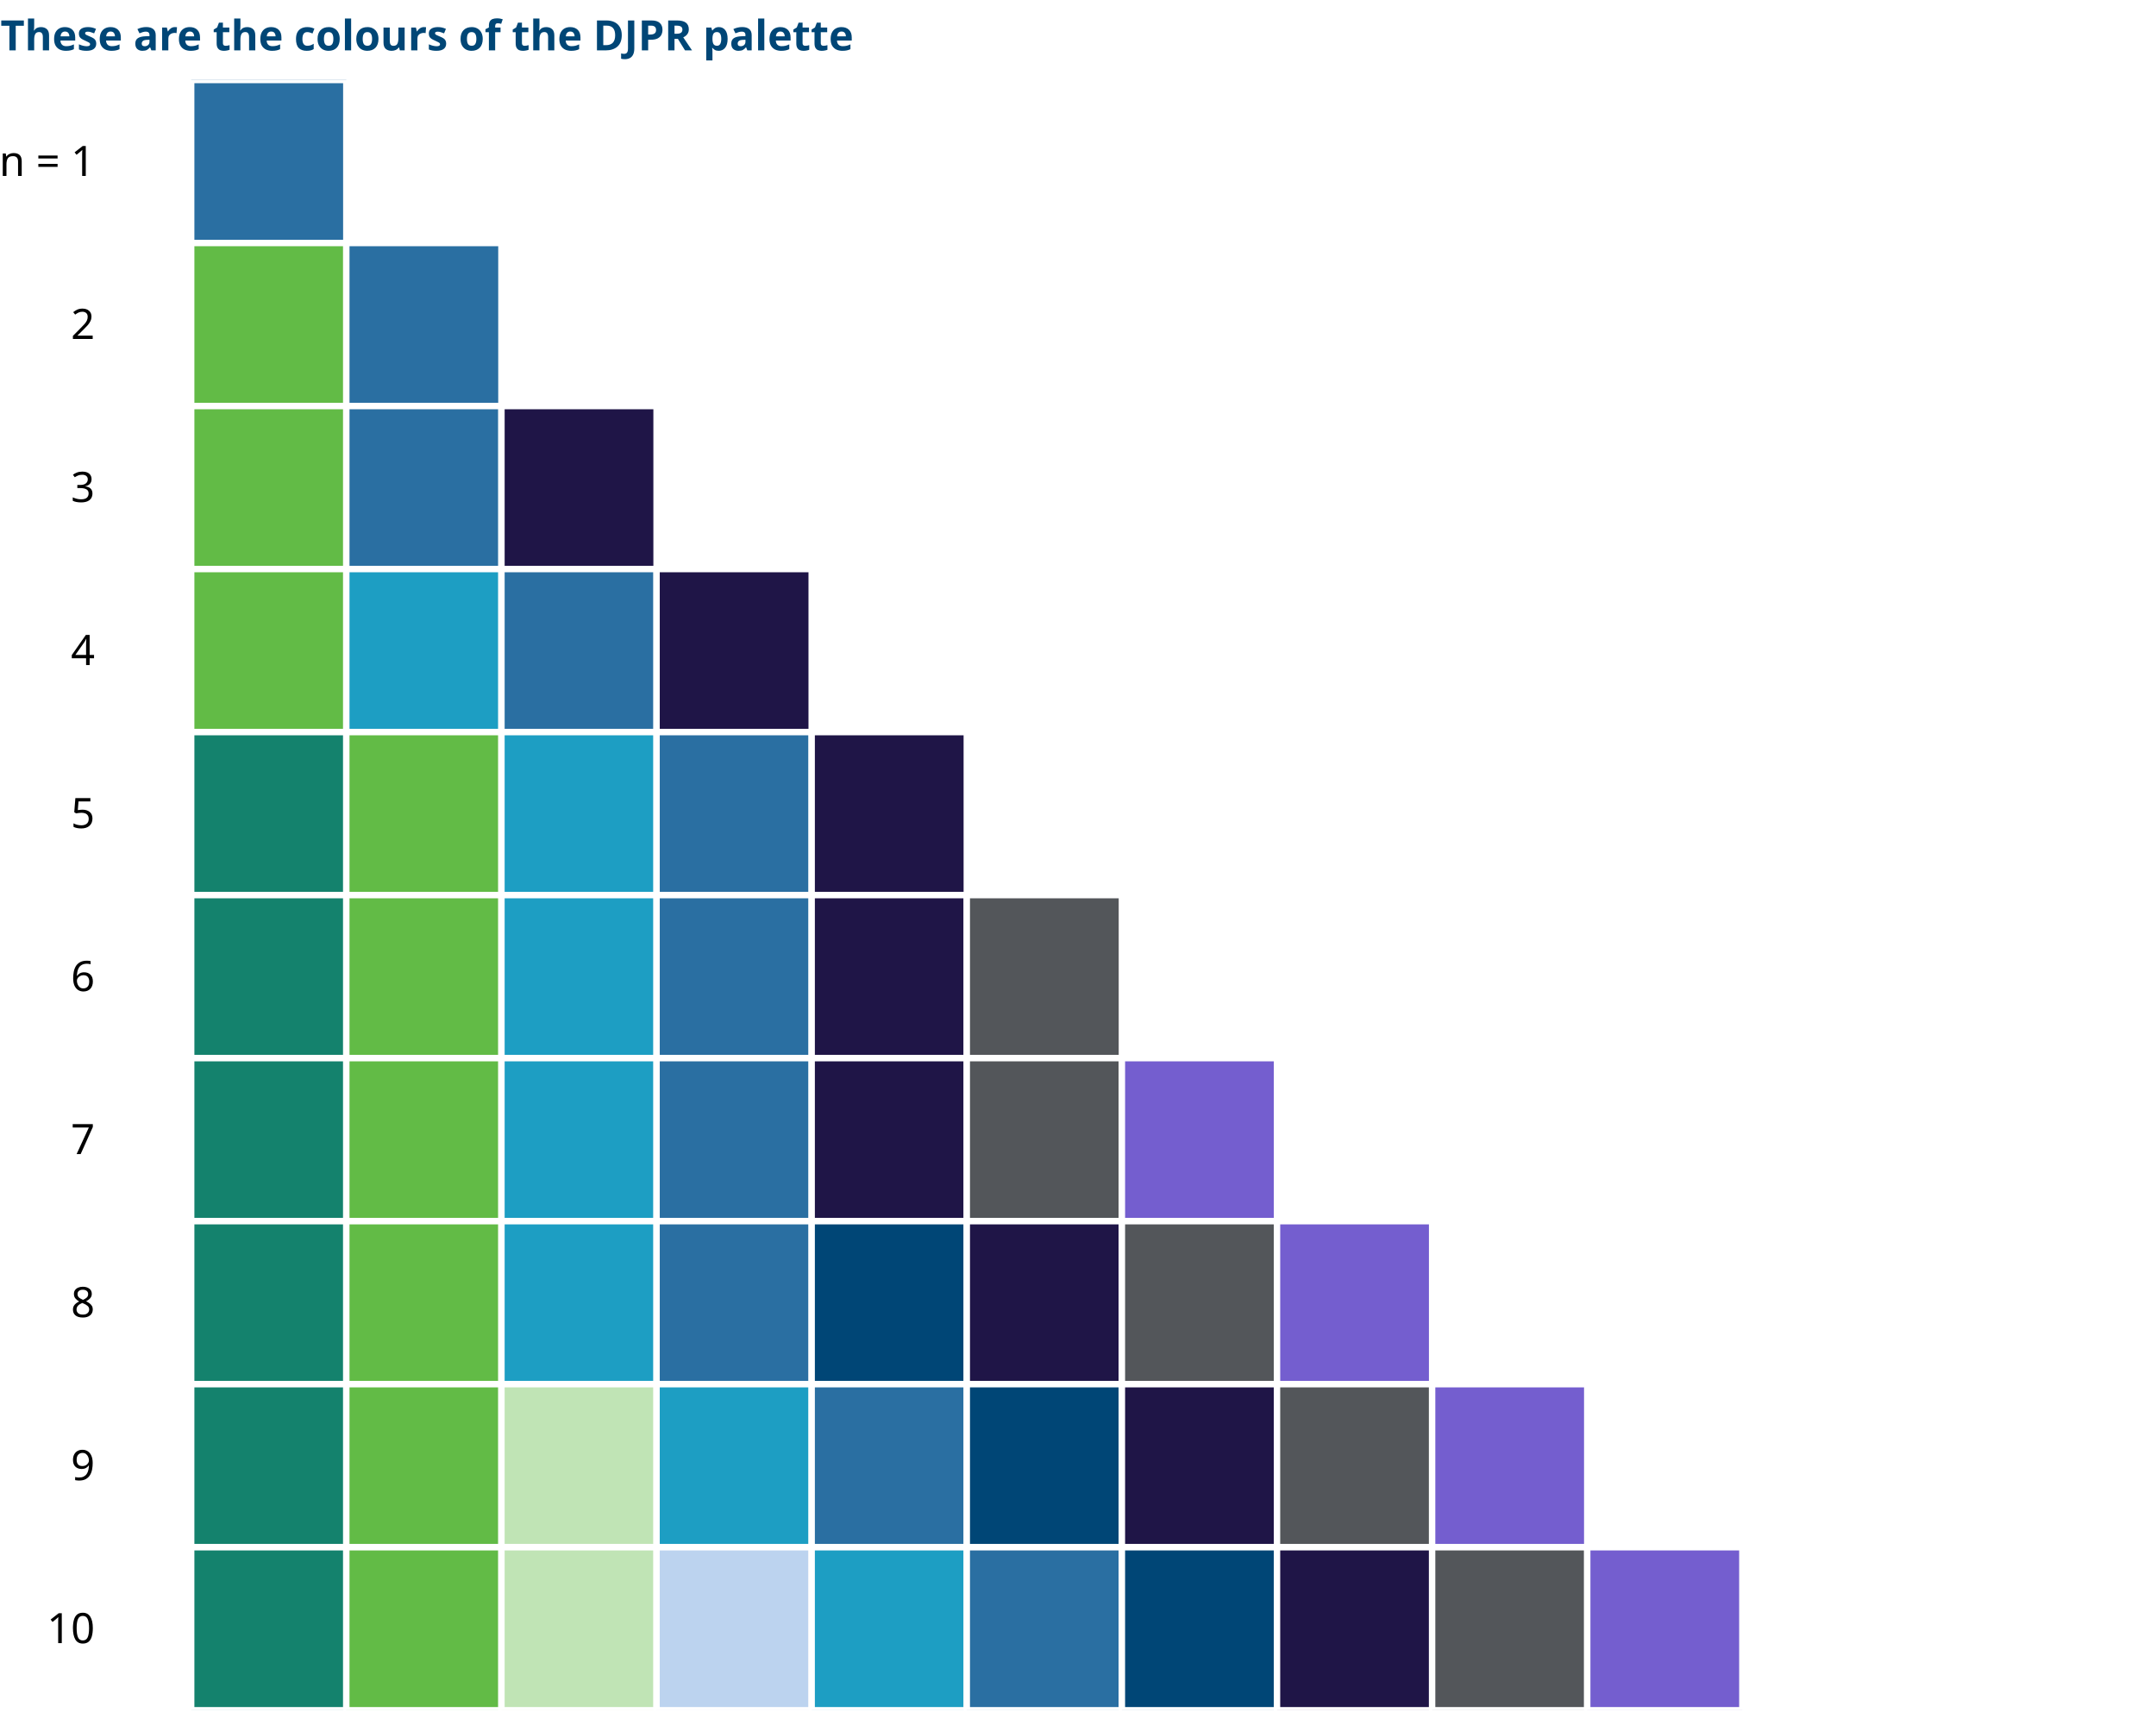
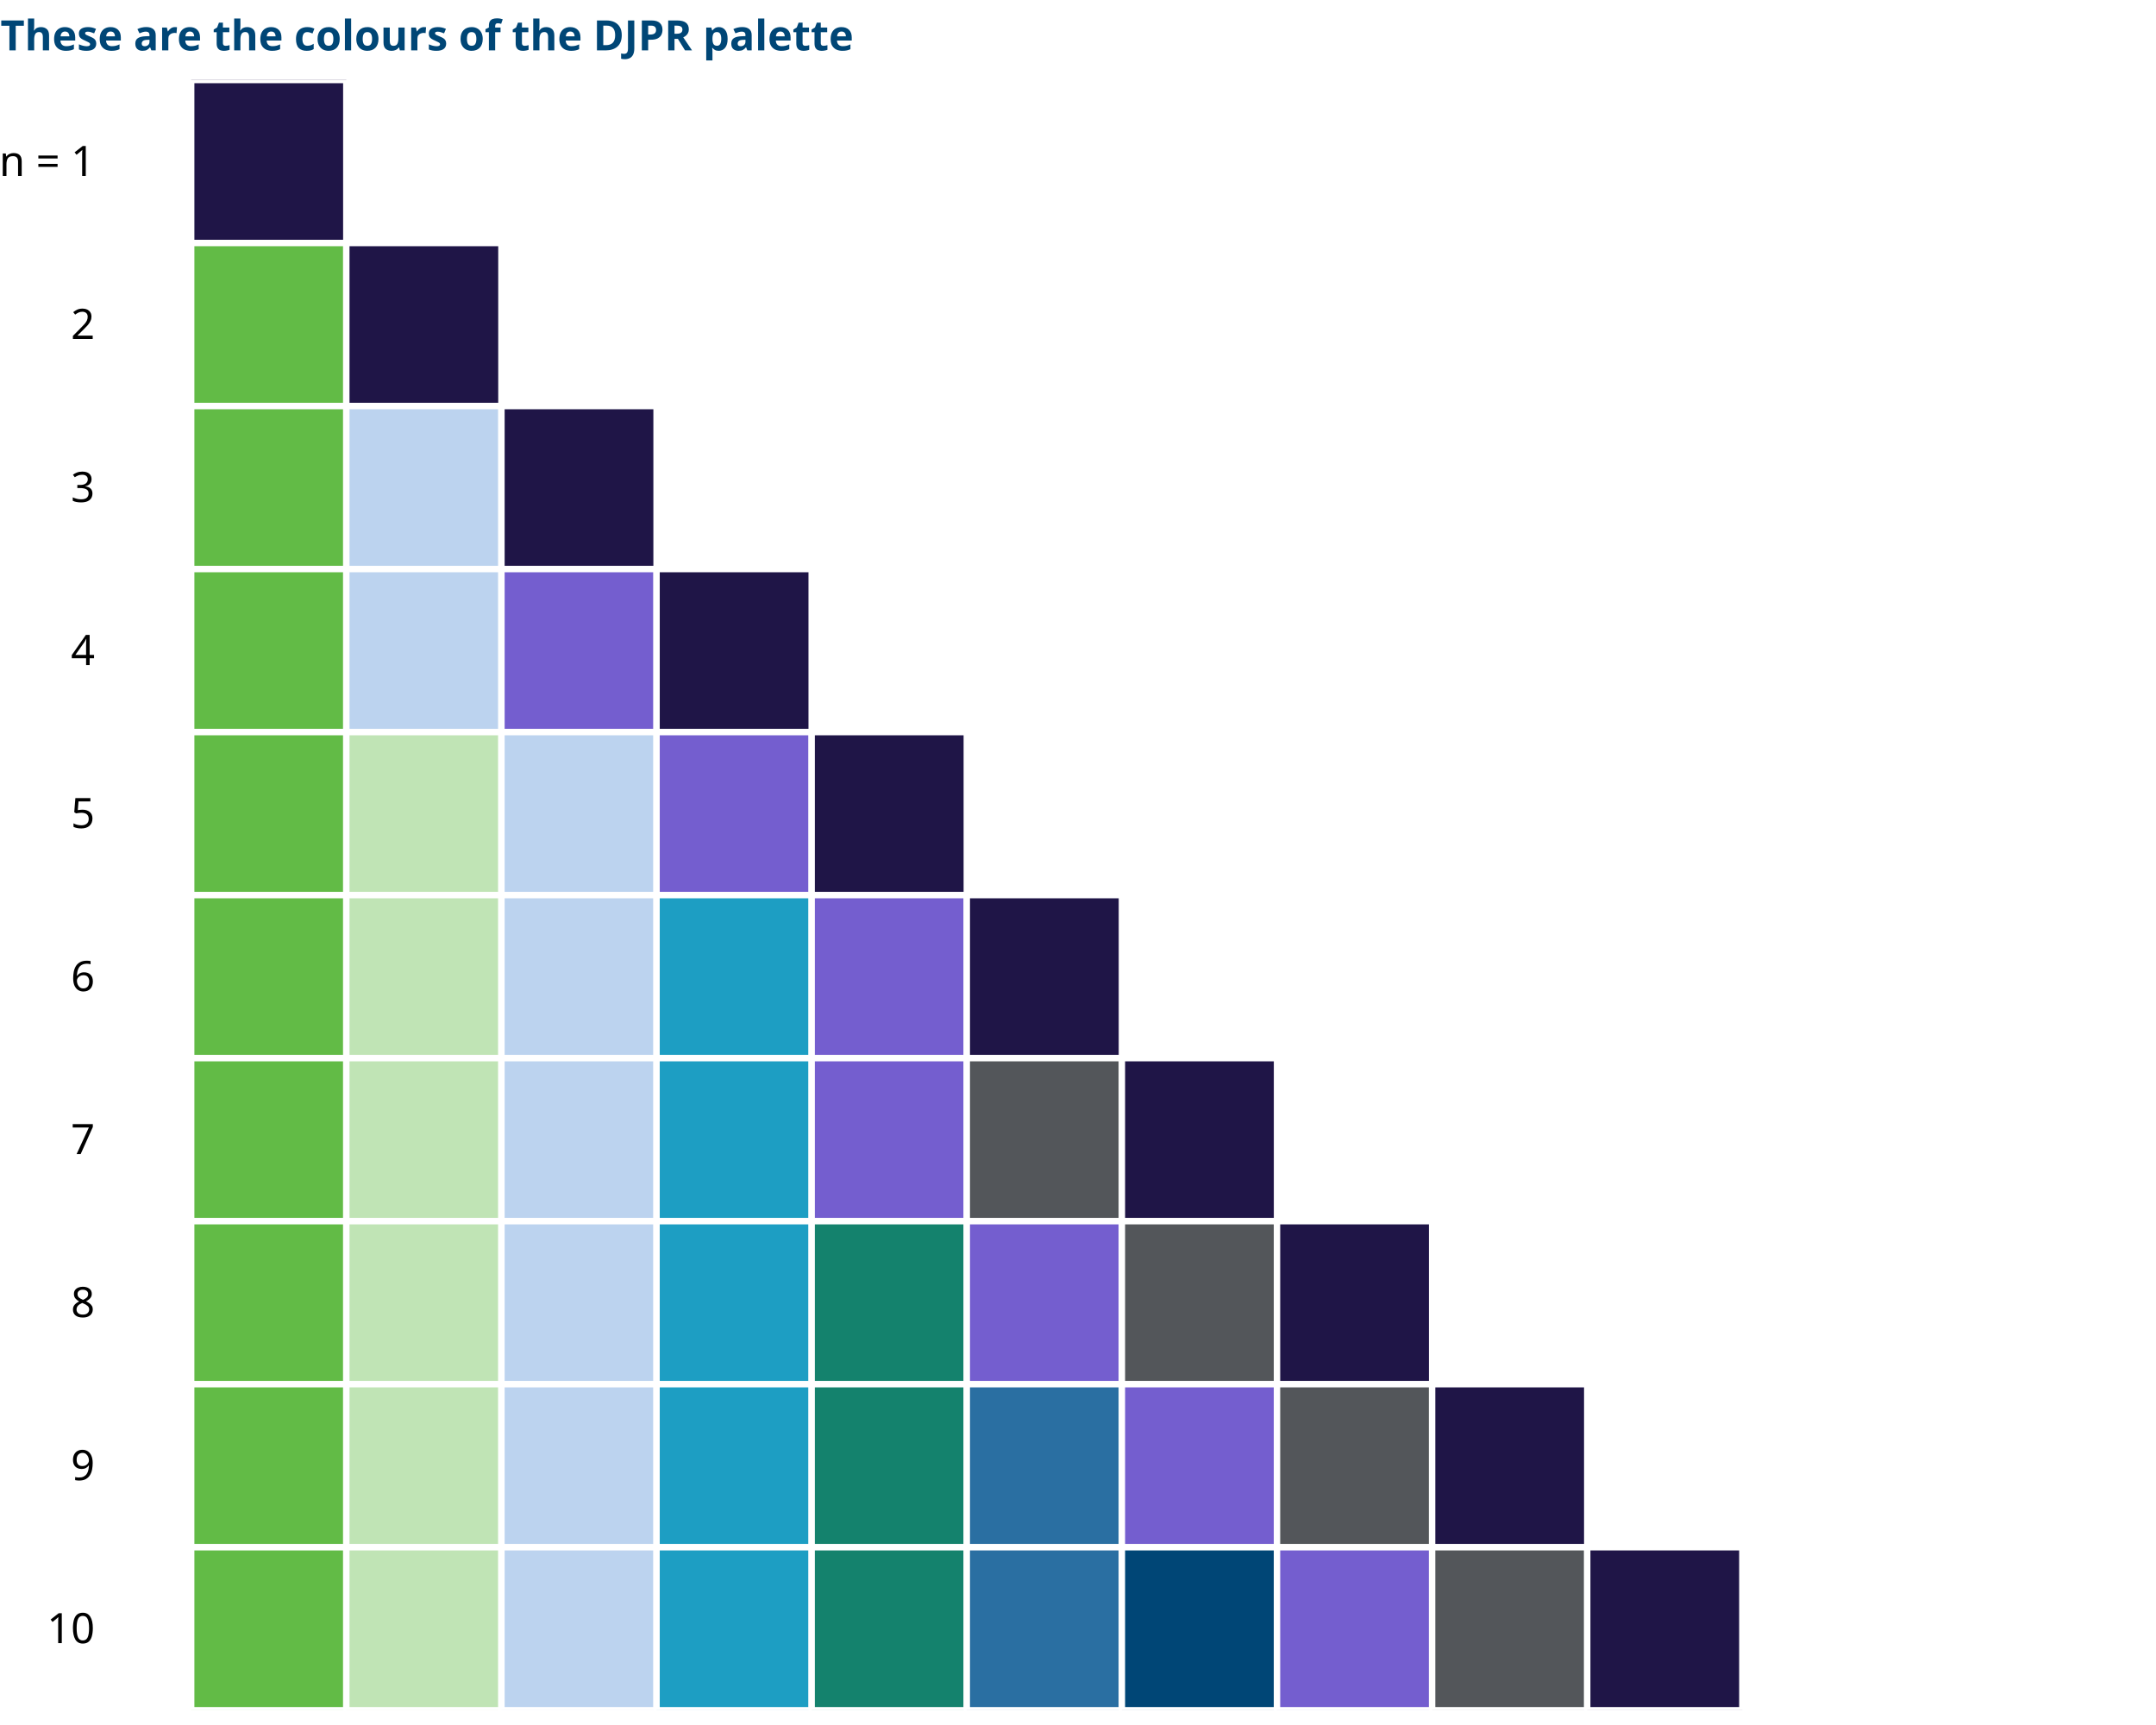
<svg xmlns="http://www.w3.org/2000/svg" class="svglite" data-engine-version="2.0" width="720.00pt" height="576.00pt" viewBox="0 0 720.00 576.00">
  <defs>
    <style type="text/css">
    .svglite line, .svglite polyline, .svglite polygon, .svglite path, .svglite rect, .svglite circle {
      fill: none;
      stroke: #000000;
      stroke-linecap: round;
      stroke-linejoin: round;
      stroke-miterlimit: 10.00;
    }
  </style>
  </defs>
  <rect width="100%" height="100%" style="stroke: none; fill: #FFFFFF;" />
  <defs>
    <clipPath id="cpMC4wMHw3MjAuMDB8MC4wMHw1NzYuMDA=">
      <rect x="0.00" y="0.00" width="720.00" height="576.00" />
    </clipPath>
  </defs>
  <g clip-path="url(#cpMC4wMHw3MjAuMDB8MC4wMHw1NzYuMDA=)">
    <rect x="0.00" y="0.00" width="720.00" height="576.00" style="stroke-width: 0.75; stroke: none; fill: #FFFFFF;" />
  </g>
  <defs>
    <clipPath id="cpMzcuOTV8NzExLjM2fDI2LjcyfDU3MS4wNw==">
      <rect x="37.95" y="26.72" width="673.41" height="544.36" />
    </clipPath>
  </defs>
  <g clip-path="url(#cpMzcuOTV8NzExLjM2fDI2LjcyfDU3MS4wNw==)">
    <rect x="37.95" y="26.72" width="673.41" height="544.36" style="stroke-width: 0.75; stroke: none; fill: #FFFFFF;" />
-     <rect x="63.85" y="26.72" width="51.80" height="54.44" style="stroke-width: 2.13; stroke: #FFFFFF; stroke-linecap: square; stroke-linejoin: miter; fill: #2A6FA2;" />
+     <rect x="63.85" y="26.72" width="51.80" height="54.44" style="stroke-width: 2.13; stroke: #FFFFFF; stroke-linecap: square; stroke-linejoin: miter; fill: #1F1547;" />
    <rect x="63.85" y="81.15" width="51.80" height="54.44" style="stroke-width: 2.13; stroke: #FFFFFF; stroke-linecap: square; stroke-linejoin: miter; fill: #62BB46;" />
-     <rect x="115.65" y="81.15" width="51.80" height="54.44" style="stroke-width: 2.13; stroke: #FFFFFF; stroke-linecap: square; stroke-linejoin: miter; fill: #2A6FA2;" />
+     <rect x="115.65" y="81.15" width="51.80" height="54.44" style="stroke-width: 2.13; stroke: #FFFFFF; stroke-linecap: square; stroke-linejoin: miter; fill: #1F1547;" />
    <rect x="63.85" y="135.59" width="51.80" height="54.44" style="stroke-width: 2.13; stroke: #FFFFFF; stroke-linecap: square; stroke-linejoin: miter; fill: #62BB46;" />
-     <rect x="115.65" y="135.59" width="51.80" height="54.44" style="stroke-width: 2.13; stroke: #FFFFFF; stroke-linecap: square; stroke-linejoin: miter; fill: #2A6FA2;" />
+     <rect x="115.65" y="135.59" width="51.80" height="54.44" style="stroke-width: 2.13; stroke: #FFFFFF; stroke-linecap: square; stroke-linejoin: miter; fill: #BCD3EF;" />
    <rect x="167.46" y="135.59" width="51.80" height="54.44" style="stroke-width: 2.13; stroke: #FFFFFF; stroke-linecap: square; stroke-linejoin: miter; fill: #1F1547;" />
    <rect x="63.85" y="190.02" width="51.80" height="54.44" style="stroke-width: 2.13; stroke: #FFFFFF; stroke-linecap: square; stroke-linejoin: miter; fill: #62BB46;" />
-     <rect x="115.65" y="190.02" width="51.80" height="54.44" style="stroke-width: 2.13; stroke: #FFFFFF; stroke-linecap: square; stroke-linejoin: miter; fill: #1D9EC3;" />
-     <rect x="167.46" y="190.02" width="51.80" height="54.44" style="stroke-width: 2.13; stroke: #FFFFFF; stroke-linecap: square; stroke-linejoin: miter; fill: #2A6FA2;" />
+     <rect x="115.65" y="190.02" width="51.80" height="54.44" style="stroke-width: 2.13; stroke: #FFFFFF; stroke-linecap: square; stroke-linejoin: miter; fill: #BCD3EF;" />
+     <rect x="167.46" y="190.02" width="51.80" height="54.44" style="stroke-width: 2.13; stroke: #FFFFFF; stroke-linecap: square; stroke-linejoin: miter; fill: #745ECF;" />
    <rect x="219.26" y="190.02" width="51.80" height="54.44" style="stroke-width: 2.13; stroke: #FFFFFF; stroke-linecap: square; stroke-linejoin: miter; fill: #1F1547;" />
-     <rect x="63.85" y="244.46" width="51.80" height="54.44" style="stroke-width: 2.13; stroke: #FFFFFF; stroke-linecap: square; stroke-linejoin: miter; fill: #14826D;" />
-     <rect x="115.65" y="244.46" width="51.80" height="54.44" style="stroke-width: 2.13; stroke: #FFFFFF; stroke-linecap: square; stroke-linejoin: miter; fill: #62BB46;" />
-     <rect x="167.46" y="244.46" width="51.80" height="54.44" style="stroke-width: 2.13; stroke: #FFFFFF; stroke-linecap: square; stroke-linejoin: miter; fill: #1D9EC3;" />
-     <rect x="219.26" y="244.46" width="51.80" height="54.44" style="stroke-width: 2.13; stroke: #FFFFFF; stroke-linecap: square; stroke-linejoin: miter; fill: #2A6FA2;" />
+     <rect x="63.85" y="244.46" width="51.80" height="54.44" style="stroke-width: 2.13; stroke: #FFFFFF; stroke-linecap: square; stroke-linejoin: miter; fill: #62BB46;" />
+     <rect x="115.65" y="244.46" width="51.80" height="54.44" style="stroke-width: 2.13; stroke: #FFFFFF; stroke-linecap: square; stroke-linejoin: miter; fill: #C0E4B5;" />
+     <rect x="167.46" y="244.46" width="51.80" height="54.44" style="stroke-width: 2.13; stroke: #FFFFFF; stroke-linecap: square; stroke-linejoin: miter; fill: #BCD3EF;" />
+     <rect x="219.26" y="244.46" width="51.80" height="54.44" style="stroke-width: 2.13; stroke: #FFFFFF; stroke-linecap: square; stroke-linejoin: miter; fill: #745ECF;" />
    <rect x="271.06" y="244.46" width="51.80" height="54.44" style="stroke-width: 2.13; stroke: #FFFFFF; stroke-linecap: square; stroke-linejoin: miter; fill: #1F1547;" />
-     <rect x="63.85" y="298.89" width="51.80" height="54.44" style="stroke-width: 2.13; stroke: #FFFFFF; stroke-linecap: square; stroke-linejoin: miter; fill: #14826D;" />
-     <rect x="115.65" y="298.89" width="51.80" height="54.44" style="stroke-width: 2.13; stroke: #FFFFFF; stroke-linecap: square; stroke-linejoin: miter; fill: #62BB46;" />
-     <rect x="167.46" y="298.89" width="51.80" height="54.44" style="stroke-width: 2.13; stroke: #FFFFFF; stroke-linecap: square; stroke-linejoin: miter; fill: #1D9EC3;" />
-     <rect x="219.26" y="298.89" width="51.80" height="54.44" style="stroke-width: 2.13; stroke: #FFFFFF; stroke-linecap: square; stroke-linejoin: miter; fill: #2A6FA2;" />
-     <rect x="271.06" y="298.89" width="51.80" height="54.44" style="stroke-width: 2.13; stroke: #FFFFFF; stroke-linecap: square; stroke-linejoin: miter; fill: #1F1547;" />
-     <rect x="322.86" y="298.89" width="51.80" height="54.44" style="stroke-width: 2.13; stroke: #FFFFFF; stroke-linecap: square; stroke-linejoin: miter; fill: #53565A;" />
-     <rect x="63.85" y="353.33" width="51.80" height="54.44" style="stroke-width: 2.13; stroke: #FFFFFF; stroke-linecap: square; stroke-linejoin: miter; fill: #14826D;" />
-     <rect x="115.65" y="353.33" width="51.80" height="54.44" style="stroke-width: 2.13; stroke: #FFFFFF; stroke-linecap: square; stroke-linejoin: miter; fill: #62BB46;" />
-     <rect x="167.46" y="353.33" width="51.80" height="54.44" style="stroke-width: 2.13; stroke: #FFFFFF; stroke-linecap: square; stroke-linejoin: miter; fill: #1D9EC3;" />
-     <rect x="219.26" y="353.33" width="51.80" height="54.44" style="stroke-width: 2.13; stroke: #FFFFFF; stroke-linecap: square; stroke-linejoin: miter; fill: #2A6FA2;" />
-     <rect x="271.06" y="353.33" width="51.80" height="54.44" style="stroke-width: 2.13; stroke: #FFFFFF; stroke-linecap: square; stroke-linejoin: miter; fill: #1F1547;" />
+     <rect x="63.85" y="298.89" width="51.80" height="54.44" style="stroke-width: 2.13; stroke: #FFFFFF; stroke-linecap: square; stroke-linejoin: miter; fill: #62BB46;" />
+     <rect x="115.65" y="298.89" width="51.80" height="54.44" style="stroke-width: 2.13; stroke: #FFFFFF; stroke-linecap: square; stroke-linejoin: miter; fill: #C0E4B5;" />
+     <rect x="167.46" y="298.89" width="51.80" height="54.44" style="stroke-width: 2.13; stroke: #FFFFFF; stroke-linecap: square; stroke-linejoin: miter; fill: #BCD3EF;" />
+     <rect x="219.26" y="298.89" width="51.80" height="54.44" style="stroke-width: 2.13; stroke: #FFFFFF; stroke-linecap: square; stroke-linejoin: miter; fill: #1D9EC3;" />
+     <rect x="271.06" y="298.89" width="51.80" height="54.44" style="stroke-width: 2.13; stroke: #FFFFFF; stroke-linecap: square; stroke-linejoin: miter; fill: #745ECF;" />
+     <rect x="322.86" y="298.89" width="51.80" height="54.44" style="stroke-width: 2.13; stroke: #FFFFFF; stroke-linecap: square; stroke-linejoin: miter; fill: #1F1547;" />
+     <rect x="63.85" y="353.33" width="51.80" height="54.44" style="stroke-width: 2.13; stroke: #FFFFFF; stroke-linecap: square; stroke-linejoin: miter; fill: #62BB46;" />
+     <rect x="115.65" y="353.33" width="51.80" height="54.44" style="stroke-width: 2.13; stroke: #FFFFFF; stroke-linecap: square; stroke-linejoin: miter; fill: #C0E4B5;" />
+     <rect x="167.46" y="353.33" width="51.80" height="54.44" style="stroke-width: 2.13; stroke: #FFFFFF; stroke-linecap: square; stroke-linejoin: miter; fill: #BCD3EF;" />
+     <rect x="219.26" y="353.33" width="51.80" height="54.44" style="stroke-width: 2.13; stroke: #FFFFFF; stroke-linecap: square; stroke-linejoin: miter; fill: #1D9EC3;" />
+     <rect x="271.06" y="353.33" width="51.80" height="54.44" style="stroke-width: 2.13; stroke: #FFFFFF; stroke-linecap: square; stroke-linejoin: miter; fill: #745ECF;" />
    <rect x="322.86" y="353.33" width="51.80" height="54.44" style="stroke-width: 2.13; stroke: #FFFFFF; stroke-linecap: square; stroke-linejoin: miter; fill: #53565A;" />
-     <rect x="374.66" y="353.33" width="51.80" height="54.44" style="stroke-width: 2.13; stroke: #FFFFFF; stroke-linecap: square; stroke-linejoin: miter; fill: #745ECF;" />
-     <rect x="63.85" y="407.77" width="51.80" height="54.44" style="stroke-width: 2.13; stroke: #FFFFFF; stroke-linecap: square; stroke-linejoin: miter; fill: #14826D;" />
-     <rect x="115.65" y="407.77" width="51.80" height="54.44" style="stroke-width: 2.13; stroke: #FFFFFF; stroke-linecap: square; stroke-linejoin: miter; fill: #62BB46;" />
-     <rect x="167.46" y="407.77" width="51.80" height="54.44" style="stroke-width: 2.13; stroke: #FFFFFF; stroke-linecap: square; stroke-linejoin: miter; fill: #1D9EC3;" />
-     <rect x="219.26" y="407.77" width="51.80" height="54.44" style="stroke-width: 2.13; stroke: #FFFFFF; stroke-linecap: square; stroke-linejoin: miter; fill: #2A6FA2;" />
-     <rect x="271.06" y="407.77" width="51.80" height="54.44" style="stroke-width: 2.13; stroke: #FFFFFF; stroke-linecap: square; stroke-linejoin: miter; fill: #004676;" />
-     <rect x="322.86" y="407.77" width="51.80" height="54.44" style="stroke-width: 2.13; stroke: #FFFFFF; stroke-linecap: square; stroke-linejoin: miter; fill: #1F1547;" />
+     <rect x="374.66" y="353.33" width="51.80" height="54.44" style="stroke-width: 2.13; stroke: #FFFFFF; stroke-linecap: square; stroke-linejoin: miter; fill: #1F1547;" />
+     <rect x="63.85" y="407.77" width="51.80" height="54.44" style="stroke-width: 2.13; stroke: #FFFFFF; stroke-linecap: square; stroke-linejoin: miter; fill: #62BB46;" />
+     <rect x="115.65" y="407.77" width="51.80" height="54.44" style="stroke-width: 2.13; stroke: #FFFFFF; stroke-linecap: square; stroke-linejoin: miter; fill: #C0E4B5;" />
+     <rect x="167.46" y="407.77" width="51.80" height="54.44" style="stroke-width: 2.13; stroke: #FFFFFF; stroke-linecap: square; stroke-linejoin: miter; fill: #BCD3EF;" />
+     <rect x="219.26" y="407.77" width="51.80" height="54.44" style="stroke-width: 2.13; stroke: #FFFFFF; stroke-linecap: square; stroke-linejoin: miter; fill: #1D9EC3;" />
+     <rect x="271.06" y="407.77" width="51.80" height="54.44" style="stroke-width: 2.13; stroke: #FFFFFF; stroke-linecap: square; stroke-linejoin: miter; fill: #14826D;" />
+     <rect x="322.86" y="407.77" width="51.80" height="54.44" style="stroke-width: 2.13; stroke: #FFFFFF; stroke-linecap: square; stroke-linejoin: miter; fill: #745ECF;" />
    <rect x="374.66" y="407.77" width="51.80" height="54.44" style="stroke-width: 2.13; stroke: #FFFFFF; stroke-linecap: square; stroke-linejoin: miter; fill: #53565A;" />
-     <rect x="426.46" y="407.77" width="51.80" height="54.44" style="stroke-width: 2.13; stroke: #FFFFFF; stroke-linecap: square; stroke-linejoin: miter; fill: #745ECF;" />
-     <rect x="63.85" y="462.20" width="51.80" height="54.44" style="stroke-width: 2.13; stroke: #FFFFFF; stroke-linecap: square; stroke-linejoin: miter; fill: #14826D;" />
-     <rect x="115.65" y="462.20" width="51.80" height="54.44" style="stroke-width: 2.13; stroke: #FFFFFF; stroke-linecap: square; stroke-linejoin: miter; fill: #62BB46;" />
-     <rect x="167.46" y="462.20" width="51.80" height="54.44" style="stroke-width: 2.13; stroke: #FFFFFF; stroke-linecap: square; stroke-linejoin: miter; fill: #C0E4B5;" />
+     <rect x="426.46" y="407.77" width="51.80" height="54.44" style="stroke-width: 2.13; stroke: #FFFFFF; stroke-linecap: square; stroke-linejoin: miter; fill: #1F1547;" />
+     <rect x="63.85" y="462.20" width="51.80" height="54.44" style="stroke-width: 2.13; stroke: #FFFFFF; stroke-linecap: square; stroke-linejoin: miter; fill: #62BB46;" />
+     <rect x="115.65" y="462.20" width="51.80" height="54.44" style="stroke-width: 2.13; stroke: #FFFFFF; stroke-linecap: square; stroke-linejoin: miter; fill: #C0E4B5;" />
+     <rect x="167.46" y="462.20" width="51.80" height="54.44" style="stroke-width: 2.13; stroke: #FFFFFF; stroke-linecap: square; stroke-linejoin: miter; fill: #BCD3EF;" />
    <rect x="219.26" y="462.20" width="51.80" height="54.44" style="stroke-width: 2.13; stroke: #FFFFFF; stroke-linecap: square; stroke-linejoin: miter; fill: #1D9EC3;" />
-     <rect x="271.06" y="462.20" width="51.80" height="54.44" style="stroke-width: 2.13; stroke: #FFFFFF; stroke-linecap: square; stroke-linejoin: miter; fill: #2A6FA2;" />
-     <rect x="322.86" y="462.20" width="51.80" height="54.44" style="stroke-width: 2.13; stroke: #FFFFFF; stroke-linecap: square; stroke-linejoin: miter; fill: #004676;" />
-     <rect x="374.66" y="462.20" width="51.80" height="54.44" style="stroke-width: 2.13; stroke: #FFFFFF; stroke-linecap: square; stroke-linejoin: miter; fill: #1F1547;" />
+     <rect x="271.06" y="462.20" width="51.80" height="54.44" style="stroke-width: 2.13; stroke: #FFFFFF; stroke-linecap: square; stroke-linejoin: miter; fill: #14826D;" />
+     <rect x="322.86" y="462.20" width="51.80" height="54.44" style="stroke-width: 2.13; stroke: #FFFFFF; stroke-linecap: square; stroke-linejoin: miter; fill: #2A6FA2;" />
+     <rect x="374.66" y="462.20" width="51.80" height="54.44" style="stroke-width: 2.13; stroke: #FFFFFF; stroke-linecap: square; stroke-linejoin: miter; fill: #745ECF;" />
    <rect x="426.46" y="462.20" width="51.80" height="54.44" style="stroke-width: 2.13; stroke: #FFFFFF; stroke-linecap: square; stroke-linejoin: miter; fill: #53565A;" />
-     <rect x="478.26" y="462.20" width="51.80" height="54.44" style="stroke-width: 2.13; stroke: #FFFFFF; stroke-linecap: square; stroke-linejoin: miter; fill: #745ECF;" />
-     <rect x="63.85" y="516.64" width="51.80" height="54.44" style="stroke-width: 2.13; stroke: #FFFFFF; stroke-linecap: square; stroke-linejoin: miter; fill: #14826D;" />
-     <rect x="115.65" y="516.64" width="51.80" height="54.44" style="stroke-width: 2.13; stroke: #FFFFFF; stroke-linecap: square; stroke-linejoin: miter; fill: #62BB46;" />
-     <rect x="167.46" y="516.64" width="51.80" height="54.44" style="stroke-width: 2.13; stroke: #FFFFFF; stroke-linecap: square; stroke-linejoin: miter; fill: #C0E4B5;" />
-     <rect x="219.26" y="516.64" width="51.80" height="54.44" style="stroke-width: 2.13; stroke: #FFFFFF; stroke-linecap: square; stroke-linejoin: miter; fill: #BCD3EF;" />
-     <rect x="271.06" y="516.64" width="51.80" height="54.44" style="stroke-width: 2.13; stroke: #FFFFFF; stroke-linecap: square; stroke-linejoin: miter; fill: #1D9EC3;" />
+     <rect x="478.26" y="462.20" width="51.80" height="54.44" style="stroke-width: 2.13; stroke: #FFFFFF; stroke-linecap: square; stroke-linejoin: miter; fill: #1F1547;" />
+     <rect x="63.85" y="516.64" width="51.80" height="54.44" style="stroke-width: 2.13; stroke: #FFFFFF; stroke-linecap: square; stroke-linejoin: miter; fill: #62BB46;" />
+     <rect x="115.65" y="516.64" width="51.80" height="54.44" style="stroke-width: 2.13; stroke: #FFFFFF; stroke-linecap: square; stroke-linejoin: miter; fill: #C0E4B5;" />
+     <rect x="167.46" y="516.64" width="51.80" height="54.44" style="stroke-width: 2.13; stroke: #FFFFFF; stroke-linecap: square; stroke-linejoin: miter; fill: #BCD3EF;" />
+     <rect x="219.26" y="516.64" width="51.80" height="54.44" style="stroke-width: 2.13; stroke: #FFFFFF; stroke-linecap: square; stroke-linejoin: miter; fill: #1D9EC3;" />
+     <rect x="271.06" y="516.64" width="51.80" height="54.44" style="stroke-width: 2.13; stroke: #FFFFFF; stroke-linecap: square; stroke-linejoin: miter; fill: #14826D;" />
    <rect x="322.86" y="516.64" width="51.80" height="54.44" style="stroke-width: 2.13; stroke: #FFFFFF; stroke-linecap: square; stroke-linejoin: miter; fill: #2A6FA2;" />
    <rect x="374.66" y="516.64" width="51.80" height="54.44" style="stroke-width: 2.13; stroke: #FFFFFF; stroke-linecap: square; stroke-linejoin: miter; fill: #004676;" />
-     <rect x="426.46" y="516.64" width="51.80" height="54.44" style="stroke-width: 2.13; stroke: #FFFFFF; stroke-linecap: square; stroke-linejoin: miter; fill: #1F1547;" />
+     <rect x="426.46" y="516.64" width="51.80" height="54.44" style="stroke-width: 2.13; stroke: #FFFFFF; stroke-linecap: square; stroke-linejoin: miter; fill: #745ECF;" />
    <rect x="478.26" y="516.64" width="51.80" height="54.44" style="stroke-width: 2.13; stroke: #FFFFFF; stroke-linecap: square; stroke-linejoin: miter; fill: #53565A;" />
-     <rect x="530.06" y="516.64" width="51.80" height="54.44" style="stroke-width: 2.13; stroke: #FFFFFF; stroke-linecap: square; stroke-linejoin: miter; fill: #745ECF;" />
+     <rect x="530.06" y="516.64" width="51.80" height="54.44" style="stroke-width: 2.13; stroke: #FFFFFF; stroke-linecap: square; stroke-linejoin: miter; fill: #1F1547;" />
  </g>
  <g clip-path="url(#cpMC4wMHw3MjAuMDB8MC4wMHw1NzYuMDA=)">
    <text x="31.68" y="548.67" text-anchor="end" style="font-size: 14.00px; font-family: sans;" textLength="23.35px" lengthAdjust="spacingAndGlyphs">  10</text>
    <text x="31.68" y="494.24" text-anchor="end" style="font-size: 14.00px; font-family: sans;" textLength="15.57px" lengthAdjust="spacingAndGlyphs">  9</text>
    <text x="31.68" y="439.80" text-anchor="end" style="font-size: 14.00px; font-family: sans;" textLength="15.57px" lengthAdjust="spacingAndGlyphs">  8</text>
    <text x="31.68" y="385.37" text-anchor="end" style="font-size: 14.00px; font-family: sans;" textLength="15.57px" lengthAdjust="spacingAndGlyphs">  7</text>
    <text x="31.68" y="330.93" text-anchor="end" style="font-size: 14.00px; font-family: sans;" textLength="15.57px" lengthAdjust="spacingAndGlyphs">  6</text>
    <text x="31.68" y="276.49" text-anchor="end" style="font-size: 14.00px; font-family: sans;" textLength="15.57px" lengthAdjust="spacingAndGlyphs">  5</text>
    <text x="31.68" y="222.06" text-anchor="end" style="font-size: 14.00px; font-family: sans;" textLength="15.57px" lengthAdjust="spacingAndGlyphs">  4</text>
    <text x="31.68" y="167.62" text-anchor="end" style="font-size: 14.00px; font-family: sans;" textLength="15.57px" lengthAdjust="spacingAndGlyphs">  3</text>
    <text x="31.68" y="113.19" text-anchor="end" style="font-size: 14.00px; font-family: sans;" textLength="15.57px" lengthAdjust="spacingAndGlyphs">  2</text>
    <text x="31.68" y="58.75" text-anchor="end" style="font-size: 14.00px; font-family: sans;" textLength="31.53px" lengthAdjust="spacingAndGlyphs">n = 1</text>
    <text x="0.14" y="16.83" style="font-size: 14.00px; font-weight: bold; fill: #004676; font-family: sans;" textLength="260.73px" lengthAdjust="spacingAndGlyphs">These are the colours of the DJPR palette</text>
  </g>
</svg>
